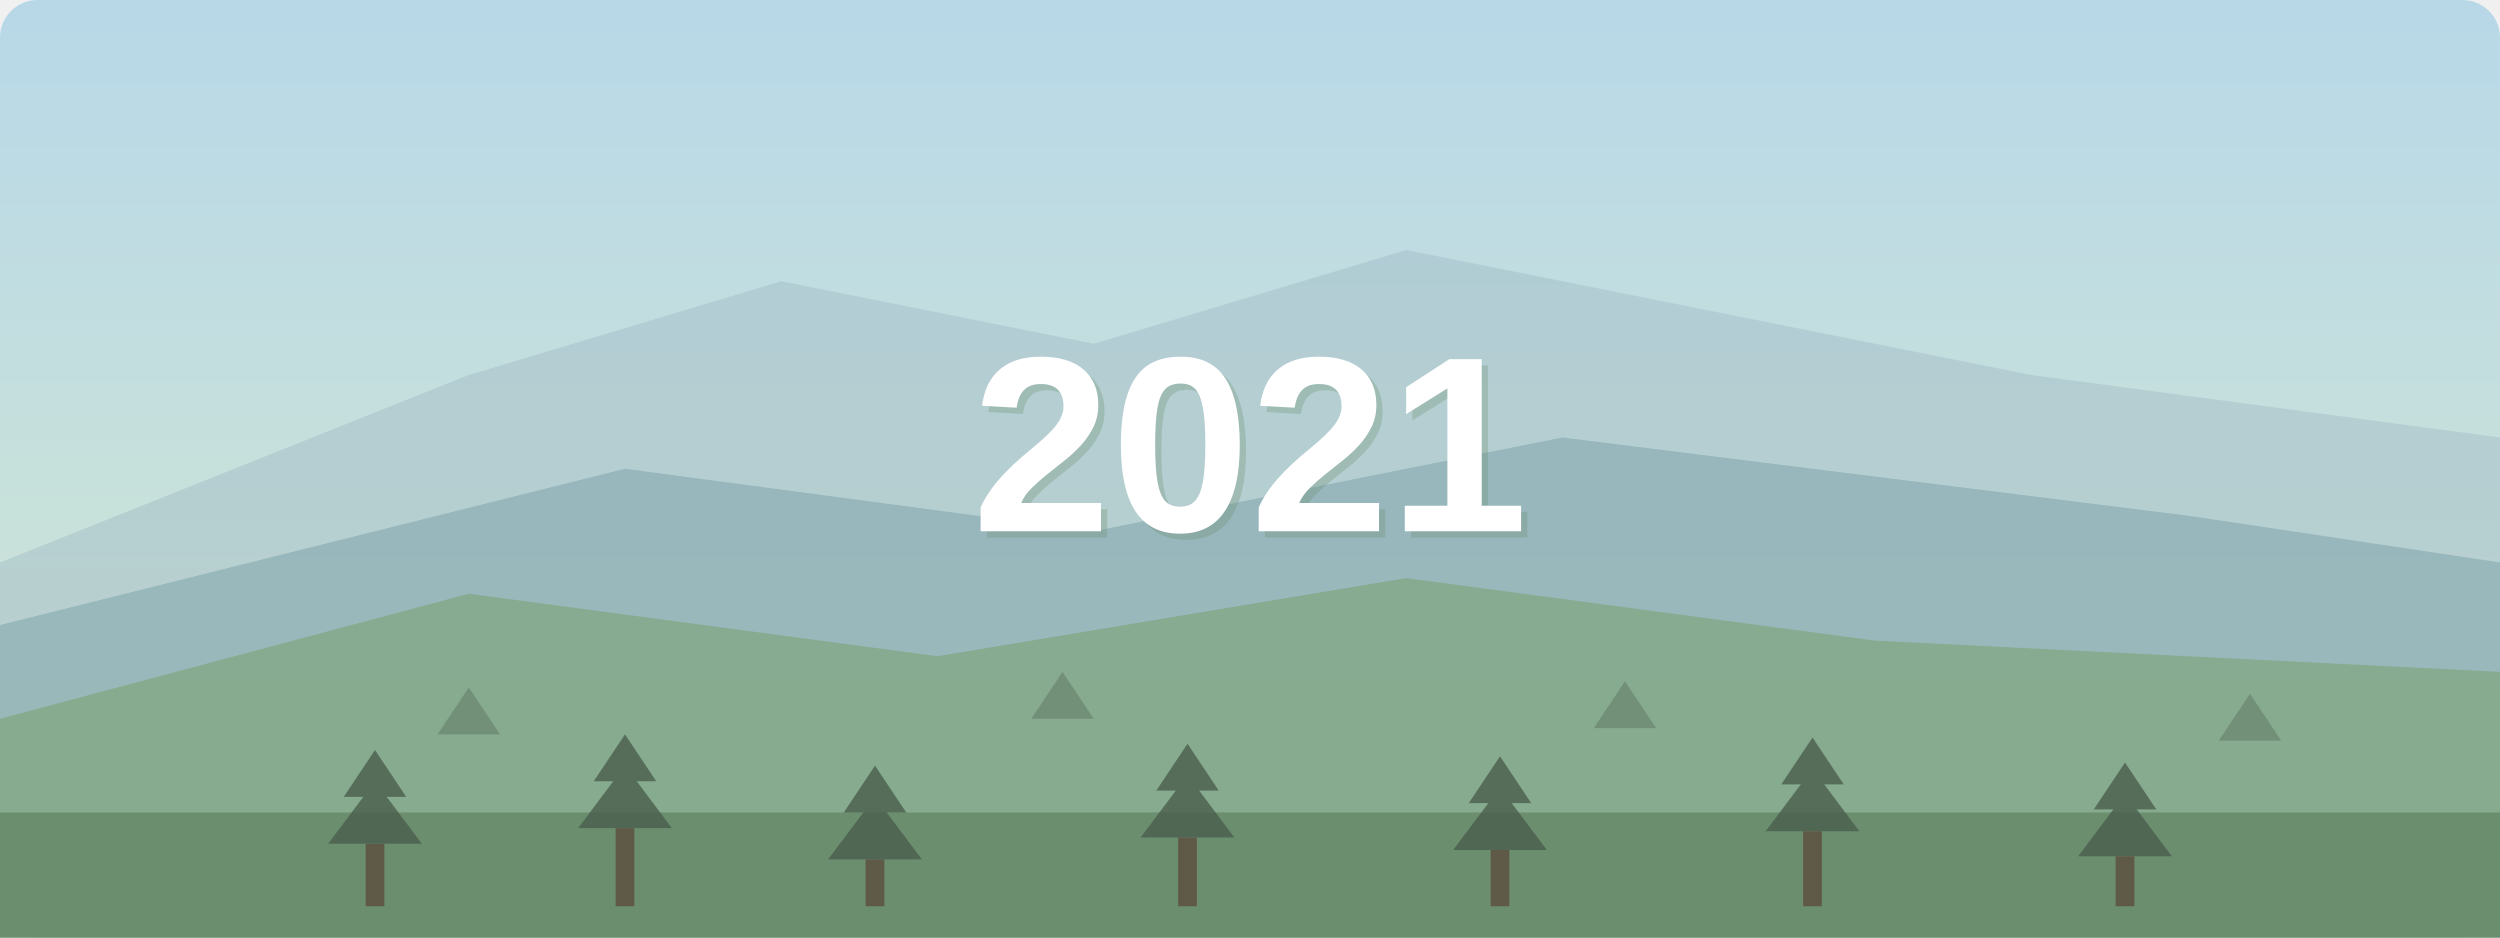
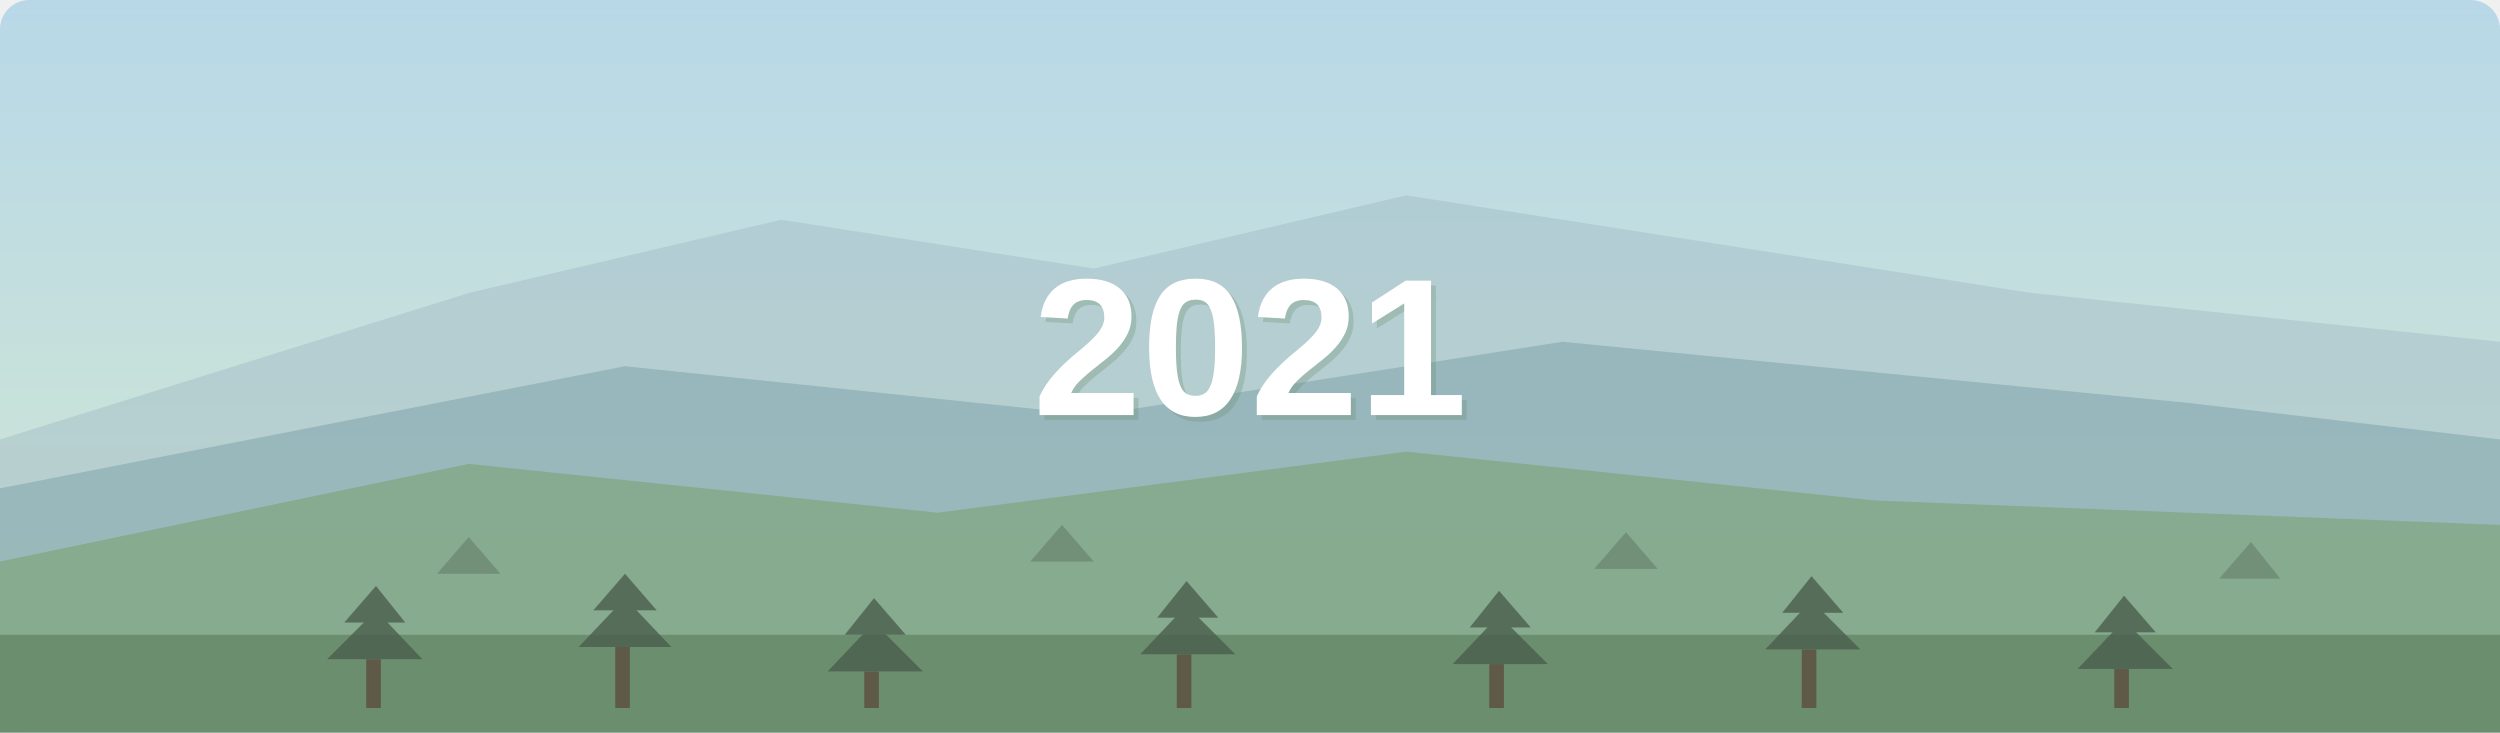
- <svg xmlns="http://www.w3.org/2000/svg" viewBox="0 0 800 300">
+ <svg xmlns="http://www.w3.org/2000/svg" viewBox="0 0 1024 300">
  <defs>
    <linearGradient id="sky-2021" x1="0%" y1="0%" x2="0%" y2="100%">
      <stop offset="0%" style="stop-color:#B8D8E8;stop-opacity:1" />
      <stop offset="100%" style="stop-color:#D4E8D0;stop-opacity:1" />
    </linearGradient>
  </defs>
-   <rect width="800" height="300" fill="url(#sky-2021)" rx="12" />
-   <path d="M 0 180 L 150 120 L 250 90 L 350 110 L 450 80 L 550 100 L 650 120 L 800 140 L 800 300 L 0 300 Z" fill="#9BB5C1" opacity="0.4" />
-   <path d="M 0 200 L 200 150 L 350 170 L 500 140 L 700 165 L 800 180 L 800 300 L 0 300 Z" fill="#7A9FA8" opacity="0.5" />
-   <path d="M 0 230 L 150 190 L 300 210 L 450 185 L 600 205 L 800 215 L 800 300 L 0 300 Z" fill="#7FA57D" opacity="0.7" />
-   <path d="M 0 260 L 800 260 L 800 300 L 0 300 Z" fill="#6B8E6F" />
+   <rect width="1024" height="300" fill="url(#sky-2021)" rx="12" />
+   <path d="M 0 180 L 192 120 L 320 90 L 448 110 L 576 80 L 704 100 L 832 120 L 1024 140 L 1024 300 L 0 300 Z" fill="#9BB5C1" opacity="0.4" />
+   <path d="M 0 200 L 256 150 L 448 170 L 640 140 L 896 165 L 1024 180 L 1024 300 L 0 300 Z" fill="#7A9FA8" opacity="0.5" />
+   <path d="M 0 230 L 192 190 L 384 210 L 576 185 L 768 205 L 1024 215 L 1024 300 L 0 300 Z" fill="#7FA57D" opacity="0.7" />
+   <path d="M 0 260 L 1024 260 L 1024 300 L 0 300 Z" fill="#6B8E6F" />
  <g opacity="0.8">
-     <polygon points="120,250 105,270 135,270" fill="#4A5E4C" />
-     <polygon points="120,240 110,255 130,255" fill="#4A5E4C" />
-     <rect x="117" y="270" width="6" height="20" fill="#5D4E3F" />
-     <polygon points="200,245 185,265 215,265" fill="#4A5E4C" />
-     <polygon points="200,235 190,250 210,250" fill="#4A5E4C" />
-     <rect x="197" y="265" width="6" height="25" fill="#5D4E3F" />
-     <polygon points="280,255 265,275 295,275" fill="#4A5E4C" />
-     <polygon points="280,245 270,260 290,260" fill="#4A5E4C" />
-     <rect x="277" y="275" width="6" height="15" fill="#5D4E3F" />
-     <polygon points="380,248 365,268 395,268" fill="#4A5E4C" />
-     <polygon points="380,238 370,253 390,253" fill="#4A5E4C" />
-     <rect x="377" y="268" width="6" height="22" fill="#5D4E3F" />
-     <polygon points="480,252 465,272 495,272" fill="#4A5E4C" />
-     <polygon points="480,242 470,257 490,257" fill="#4A5E4C" />
-     <rect x="477" y="272" width="6" height="18" fill="#5D4E3F" />
-     <polygon points="580,246 565,266 595,266" fill="#4A5E4C" />
-     <polygon points="580,236 570,251 590,251" fill="#4A5E4C" />
-     <rect x="577" y="266" width="6" height="24" fill="#5D4E3F" />
-     <polygon points="680,254 665,274 695,274" fill="#4A5E4C" />
-     <polygon points="680,244 670,259 690,259" fill="#4A5E4C" />
-     <rect x="677" y="274" width="6" height="16" fill="#5D4E3F" />
+     <polygon points="154,250 134,270 173,270" fill="#4A5E4C" />
+     <polygon points="154,240 141,255 166,255" fill="#4A5E4C" />
+     <rect x="150" y="270" width="6" height="20" fill="#5D4E3F" />
+     <polygon points="256,245 237,265 275,265" fill="#4A5E4C" />
+     <polygon points="256,235 243,250 269,250" fill="#4A5E4C" />
+     <rect x="252" y="265" width="6" height="25" fill="#5D4E3F" />
+     <polygon points="358,255 339,275 378,275" fill="#4A5E4C" />
+     <polygon points="358,245 346,260 371,260" fill="#4A5E4C" />
+     <rect x="354" y="275" width="6" height="15" fill="#5D4E3F" />
+     <polygon points="486,248 467,268 506,268" fill="#4A5E4C" />
+     <polygon points="486,238 474,253 499,253" fill="#4A5E4C" />
+     <rect x="482" y="268" width="6" height="22" fill="#5D4E3F" />
+     <polygon points="614,252 595,272 634,272" fill="#4A5E4C" />
+     <polygon points="614,242 602,257 627,257" fill="#4A5E4C" />
+     <rect x="610" y="272" width="6" height="18" fill="#5D4E3F" />
+     <polygon points="742,246 723,266 762,266" fill="#4A5E4C" />
+     <polygon points="742,236 730,251 755,251" fill="#4A5E4C" />
+     <rect x="738" y="266" width="6" height="24" fill="#5D4E3F" />
+     <polygon points="870,254 851,274 890,274" fill="#4A5E4C" />
+     <polygon points="870,244 858,259 883,259" fill="#4A5E4C" />
+     <rect x="866" y="274" width="6" height="16" fill="#5D4E3F" />
  </g>
  <g opacity="0.5">
-     <polygon points="150,220 140,235 160,235" fill="#5E7361" />
-     <polygon points="340,215 330,230 350,230" fill="#5E7361" />
-     <polygon points="520,218 510,233 530,233" fill="#5E7361" />
-     <polygon points="720,222 710,237 730,237" fill="#5E7361" />
+     <polygon points="192,220 179,235 205,235" fill="#5E7361" />
+     <polygon points="435,215 422,230 448,230" fill="#5E7361" />
+     <polygon points="666,218 653,233 679,233" fill="#5E7361" />
+     <polygon points="922,222 909,237 934,237" fill="#5E7361" />
  </g>
-   <text x="402" y="172" font-family="Arial, sans-serif" font-size="80" font-weight="bold" fill="#6B8E6F" text-anchor="middle" opacity="0.3">2021</text>
-   <text x="400" y="170" font-family="Arial, sans-serif" font-size="80" font-weight="bold" fill="white" text-anchor="middle">2021</text>
+   <text x="514" y="172" font-family="Arial, sans-serif" font-size="80" font-weight="bold" fill="#6B8E6F" text-anchor="middle" opacity="0.3">2021</text>
+   <text x="512" y="170" font-family="Arial, sans-serif" font-size="80" font-weight="bold" fill="white" text-anchor="middle">2021</text>
</svg>
